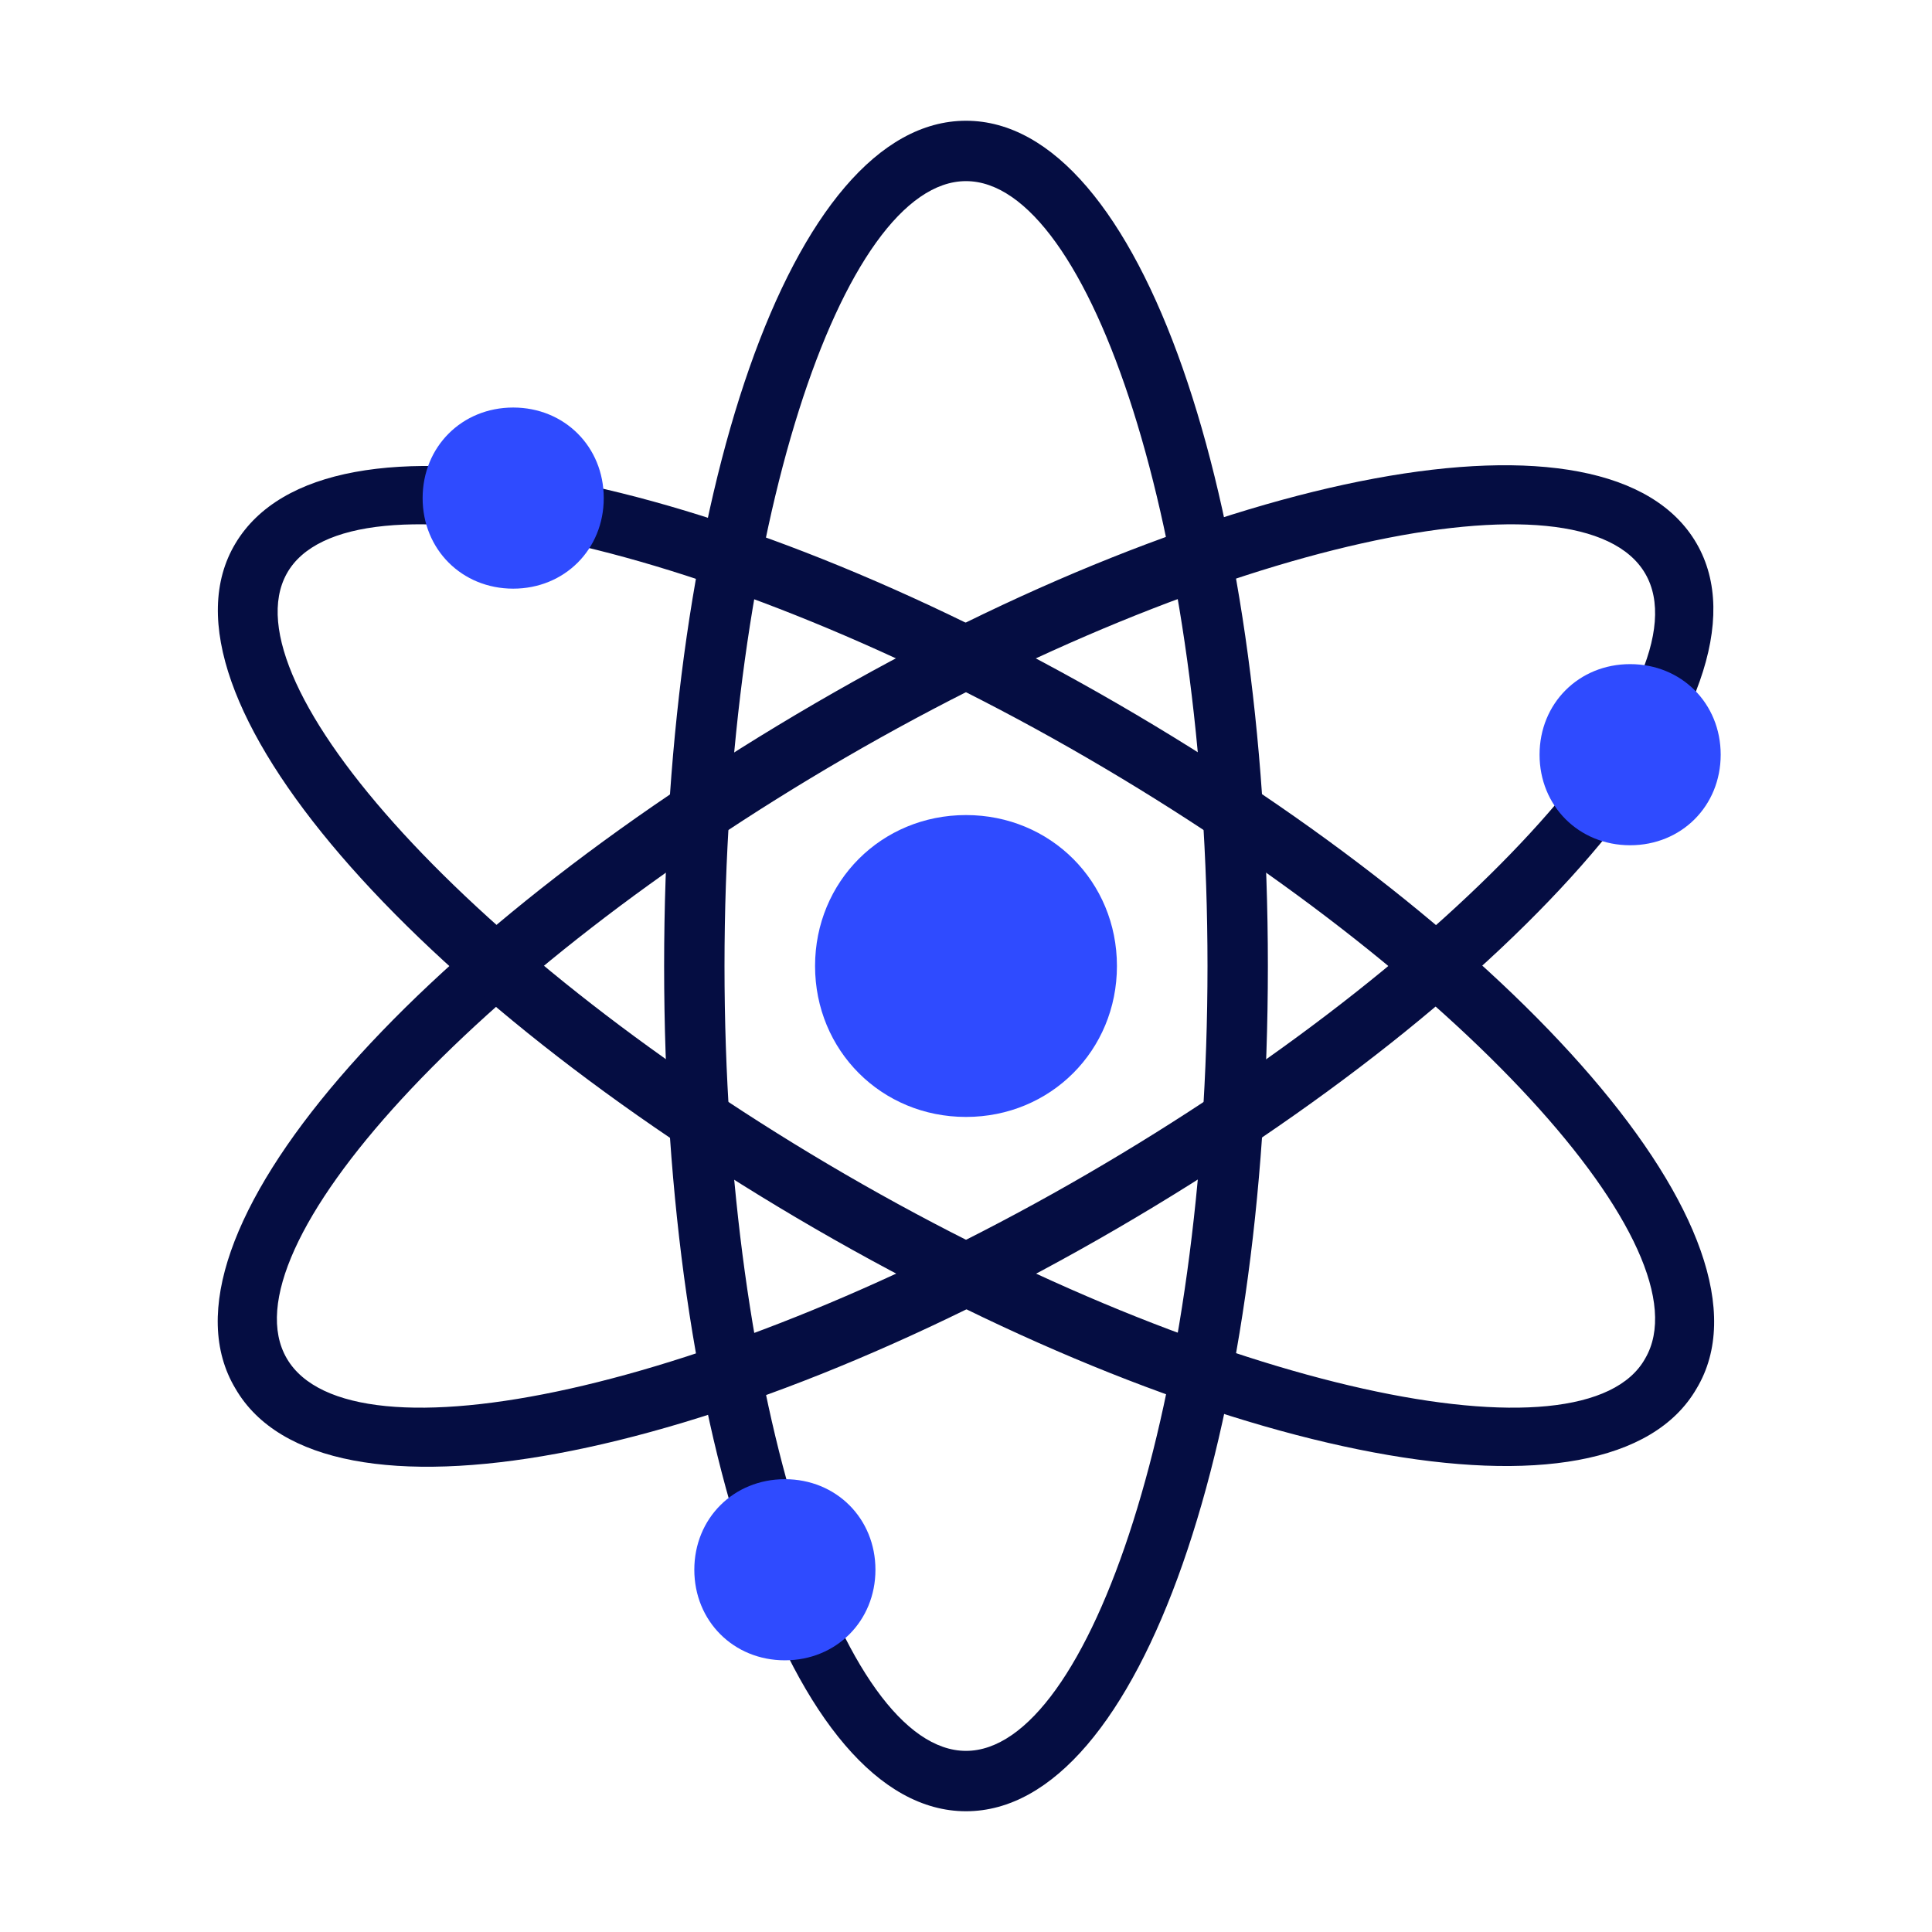
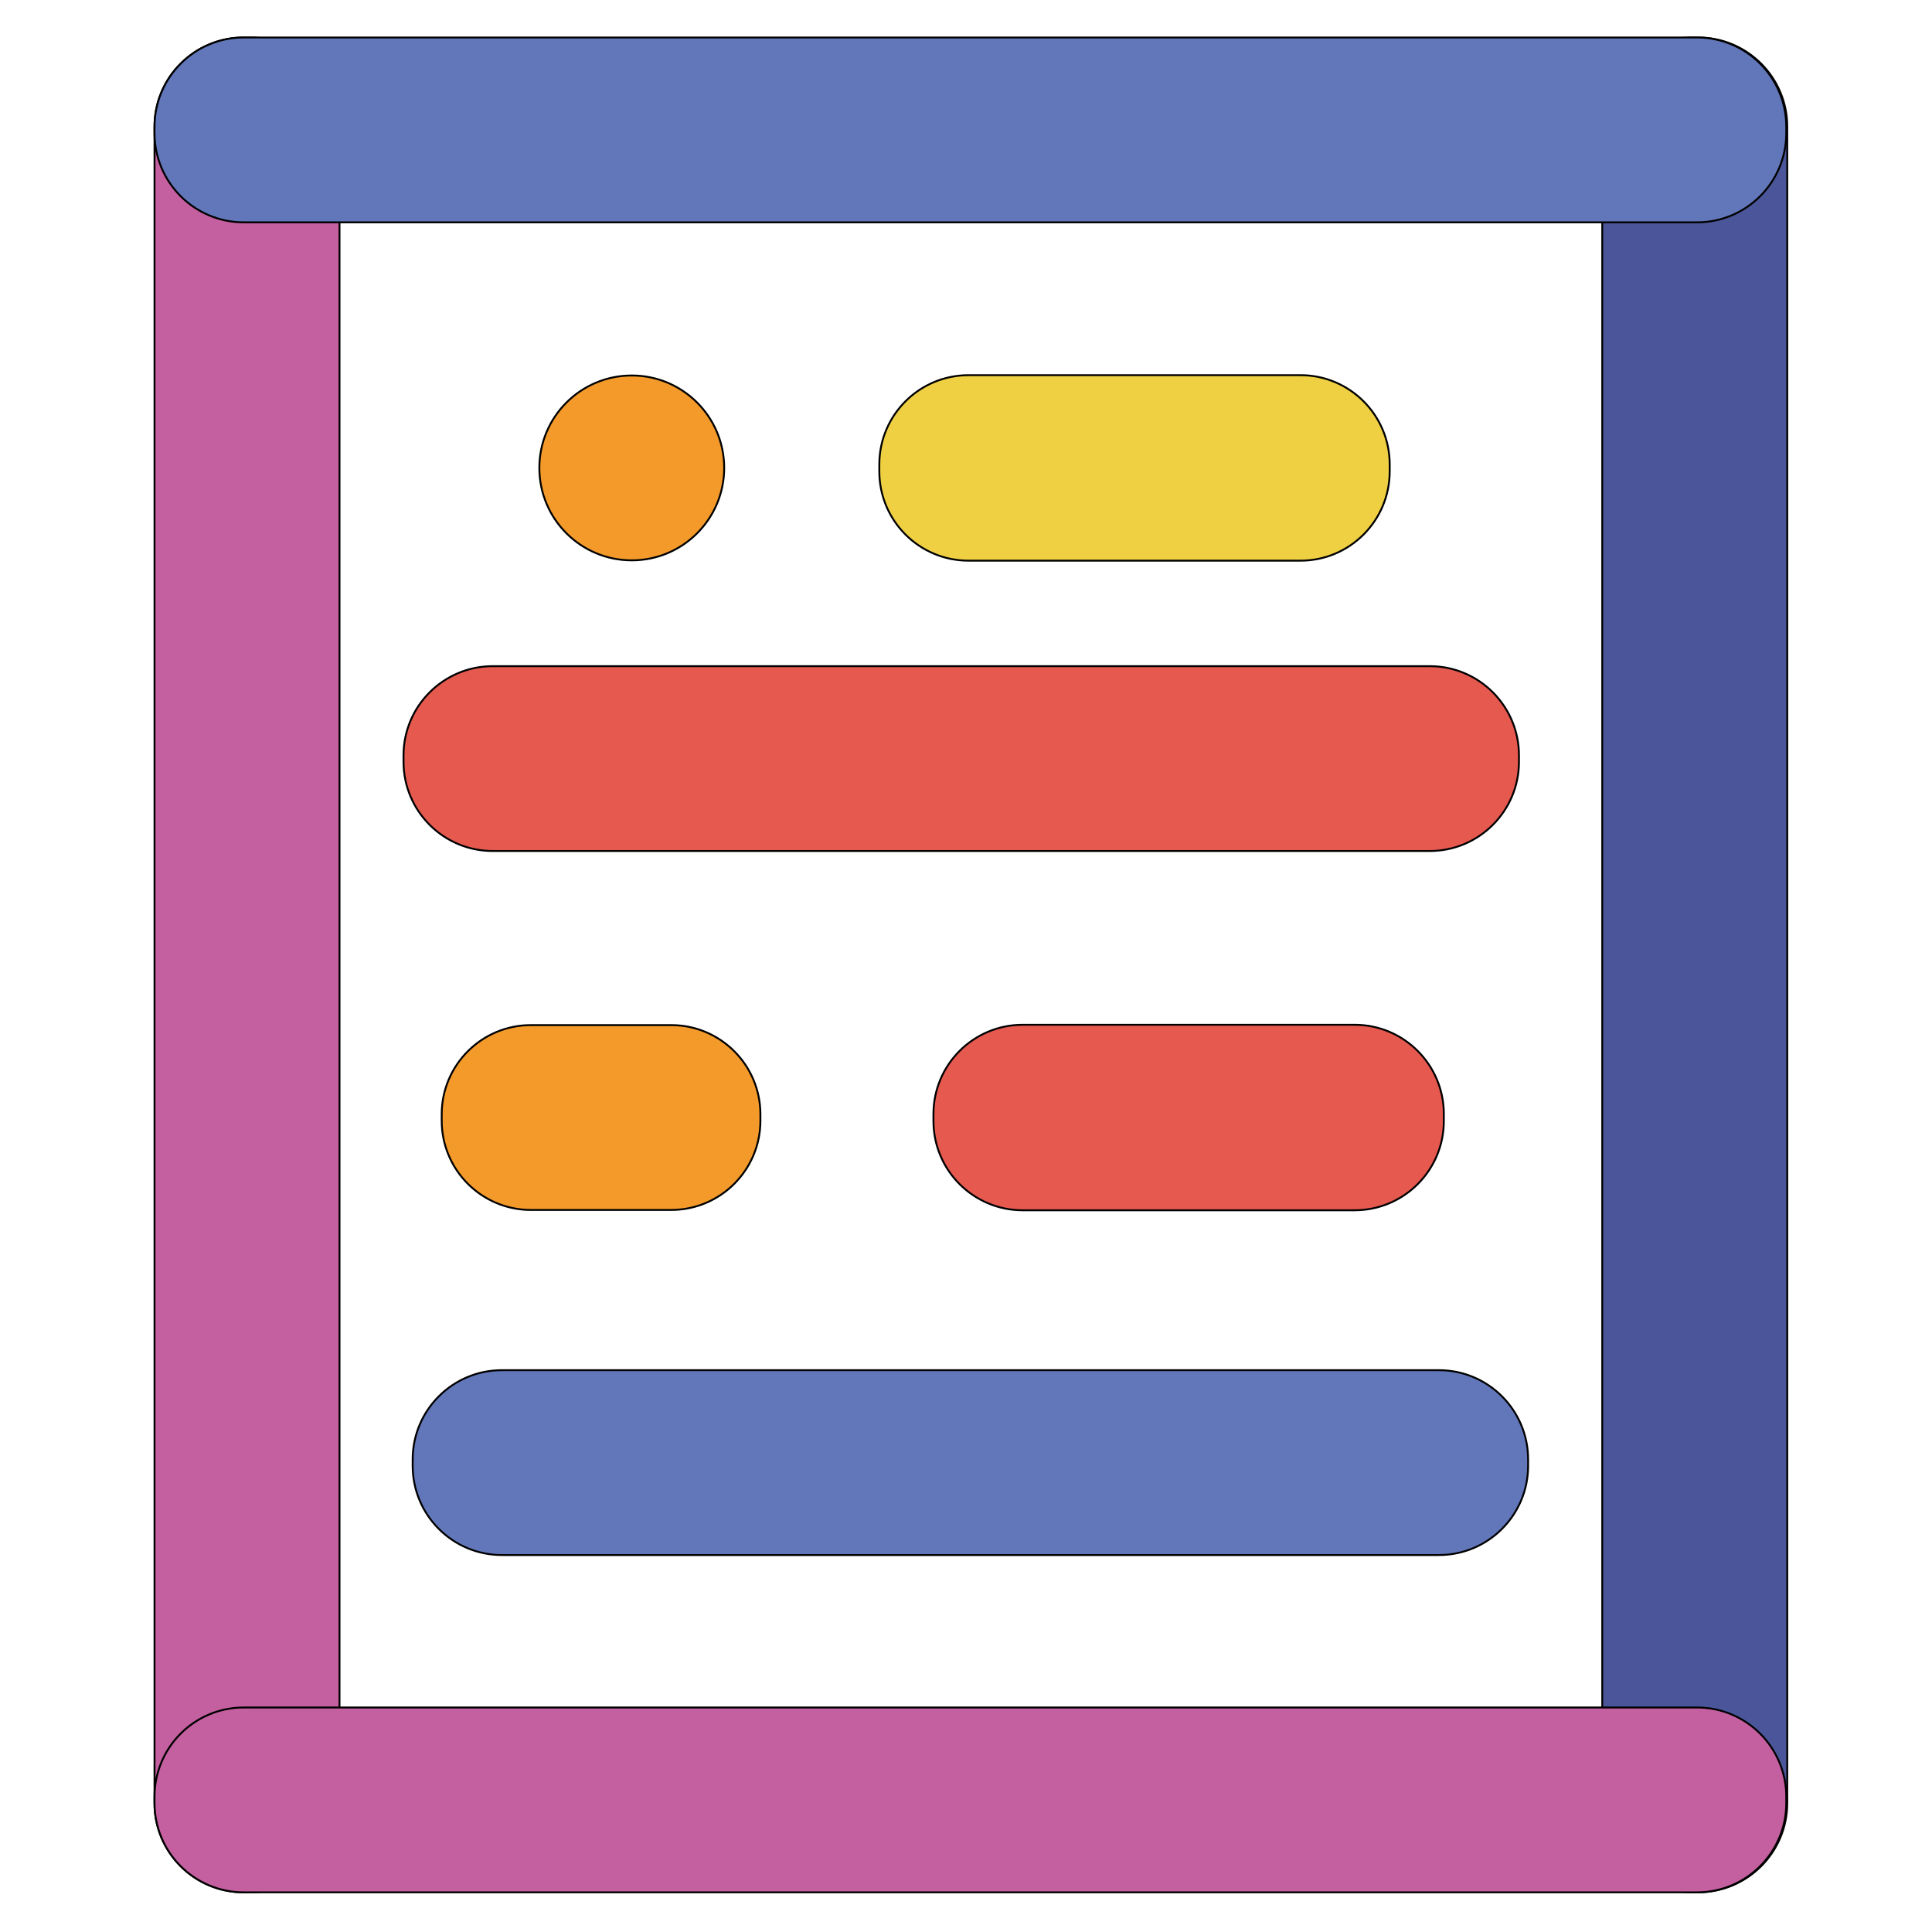
- <svg xmlns="http://www.w3.org/2000/svg" width="800px" height="800px" viewBox="0 0 1024 1024" class="icon" version="1.1">
-   <path d="M512 960c-92.8 0-160-200-160-448S419.2 64 512 64s160 200 160 448-67.2 448-160 448z m0-32c65.6 0 128-185.6 128-416S577.6 96 512 96s-128 185.6-128 416 62.4 416 128 416z" fill="#050D42" />
-   <path d="M124.8 736c-48-80 92.8-238.4 307.2-363.2S852.8 208 899.2 288 806.4 526.4 592 651.2 171.2 816 124.8 736z m27.2-16c33.6 57.6 225.6 17.6 424-97.6S905.6 361.6 872 304 646.4 286.4 448 401.6 118.4 662.4 152 720z" fill="#050D42" />
-   <path d="M899.2 736c-46.4 80-254.4 38.4-467.2-84.8S76.8 368 124.8 288s254.4-38.4 467.2 84.8S947.2 656 899.2 736z m-27.2-16c33.6-57.6-97.6-203.2-296-318.4S184 246.4 152 304 249.6 507.2 448 622.4s392 155.2 424 97.6z" fill="#050D42" />
-   <path d="M512 592c-44.8 0-80-35.2-80-80s35.2-80 80-80 80 35.2 80 80-35.2 80-80 80zM272 312c-27.2 0-48-20.8-48-48s20.8-48 48-48 48 20.8 48 48-20.8 48-48 48zM416 880c-27.2 0-48-20.8-48-48s20.8-48 48-48 48 20.8 48 48-20.8 48-48 48z m448-432c-27.2 0-48-20.8-48-48s20.8-48 48-48 48 20.8 48 48-20.8 48-48 48z" fill="#2F4BFF" />
+ <svg xmlns="http://www.w3.org/2000/svg" width="800px" height="800px" viewBox="0 0 1024 1024" class="icon" version="1.1" fill="#000000" stroke="#000000">
+   <g id="SVGRepo_bgCarrier" stroke-width="0" />
+   <g id="SVGRepo_tracerCarrier" stroke-linecap="round" stroke-linejoin="round" />
+   <g id="SVGRepo_iconCarrier">
+     <path d="M899.984 19.873h-3.452c-26.123 0-47.296 21.172-47.296 47.296v888.508c0 26.127 21.173 47.298 47.296 47.298h3.452c26.119 0 47.297-21.171 47.297-47.298V67.169c0-26.124-21.177-47.296-47.297-47.296z" fill="#4A5699" />
+     <path d="M132.643 19.873h-3.449c-26.12 0-47.296 21.172-47.296 47.296v888.508c0 26.127 21.177 47.298 47.296 47.298h3.449c26.123 0 47.299-21.171 47.299-47.298V67.169c0-26.124-21.176-47.296-47.299-47.296z" fill="#C45FA0" />
+     <path d="M899.463 19.873H129.194c-26.12 0-47.296 21.172-47.296 47.296v3.377c0 26.12 21.177 47.299 47.296 47.299h770.269c26.123 0 47.296-21.179 47.296-47.299v-3.377c0-26.124-21.173-47.296-47.296-47.296z" fill="#6277BA" />
+     <path d="M899.463 905.006H129.194c-26.12 0-47.296 21.17-47.296 47.29v3.381c0 26.127 21.177 47.298 47.296 47.298h770.269c26.123 0 47.296-21.171 47.296-47.298v-3.381c0-26.12-21.173-47.29-47.296-47.29z" fill="#C45FA0" />
+     <path d="M717.962 543.153H542.047c-26.121 0-47.298 21.175-47.298 47.297v3.724c0 26.123 21.177 47.293 47.298 47.293h175.915c26.121 0 47.297-21.17 47.297-47.293v-3.724c0-26.122-21.176-47.297-47.297-47.297z" fill="#E5594F" />
+     <path d="M689.268 198.849H513.355c-26.122 0-47.298 21.175-47.298 47.297v3.722c0 26.12 21.176 47.297 47.298 47.297h175.912c26.122 0 47.298-21.177 47.298-47.297v-3.722c0-26.122-21.175-47.297-47.297-47.297z" fill="#F0D043" />
+     <path d="M757.789 353.081H261.17c-26.121 0-47.297 21.172-47.297 47.296v3.377c0 26.121 21.177 47.299 47.297 47.299h496.619c26.121 0 47.296-21.178 47.296-47.299v-3.377c0-26.125-21.175-47.296-47.296-47.296z" fill="#E5594F" />
+     <path d="M762.638 726.225h-496.62c-26.12 0-47.294 21.18-47.294 47.301v3.377c0 26.12 21.174 47.3 47.294 47.3h496.62c26.122 0 47.296-21.18 47.296-47.3v-3.377c0-26.122-21.174-47.301-47.296-47.301z" fill="#6277BA" />
+     <path d="M355.734 543.328H281.41c-26.122 0-47.297 21.17-47.297 47.293v3.378c0 26.118 21.175 47.297 47.297 47.297h74.324c26.123 0 47.296-21.179 47.296-47.297v-3.378c0-26.123-21.174-47.293-47.296-47.293z" fill="#F39A2B" />
+     <path d="M334.85 248.006m-48.986 0a48.986 48.986 0 1 0 97.972 0 48.986 48.986 0 1 0-97.972 0Z" fill="#F39A2B" />
+   </g>
</svg>
